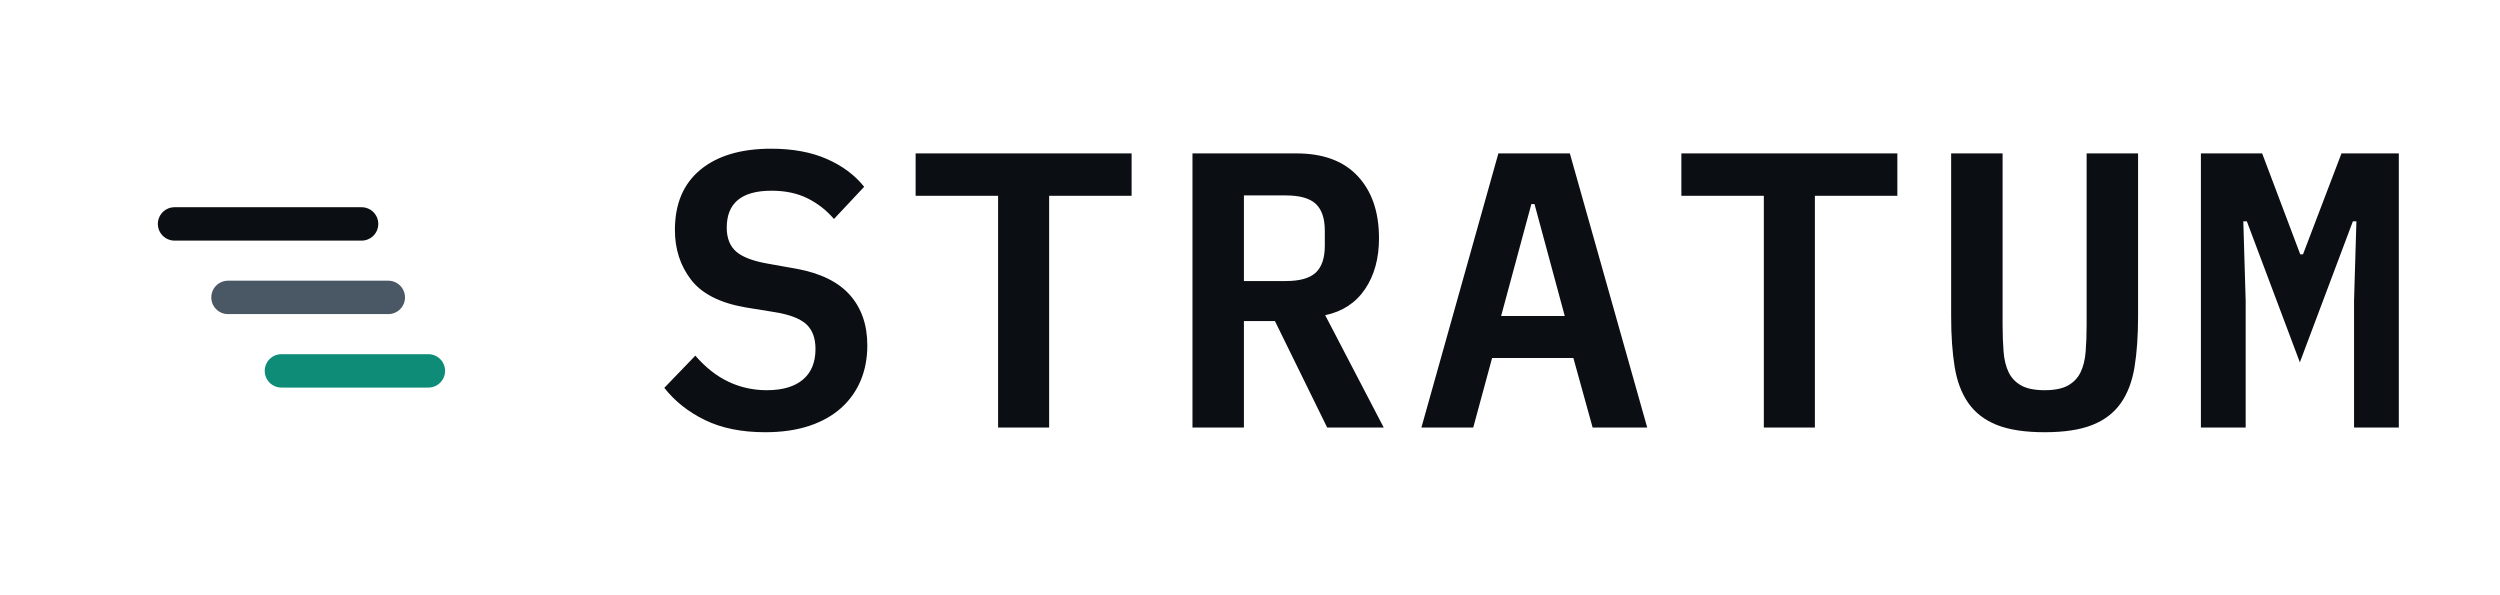
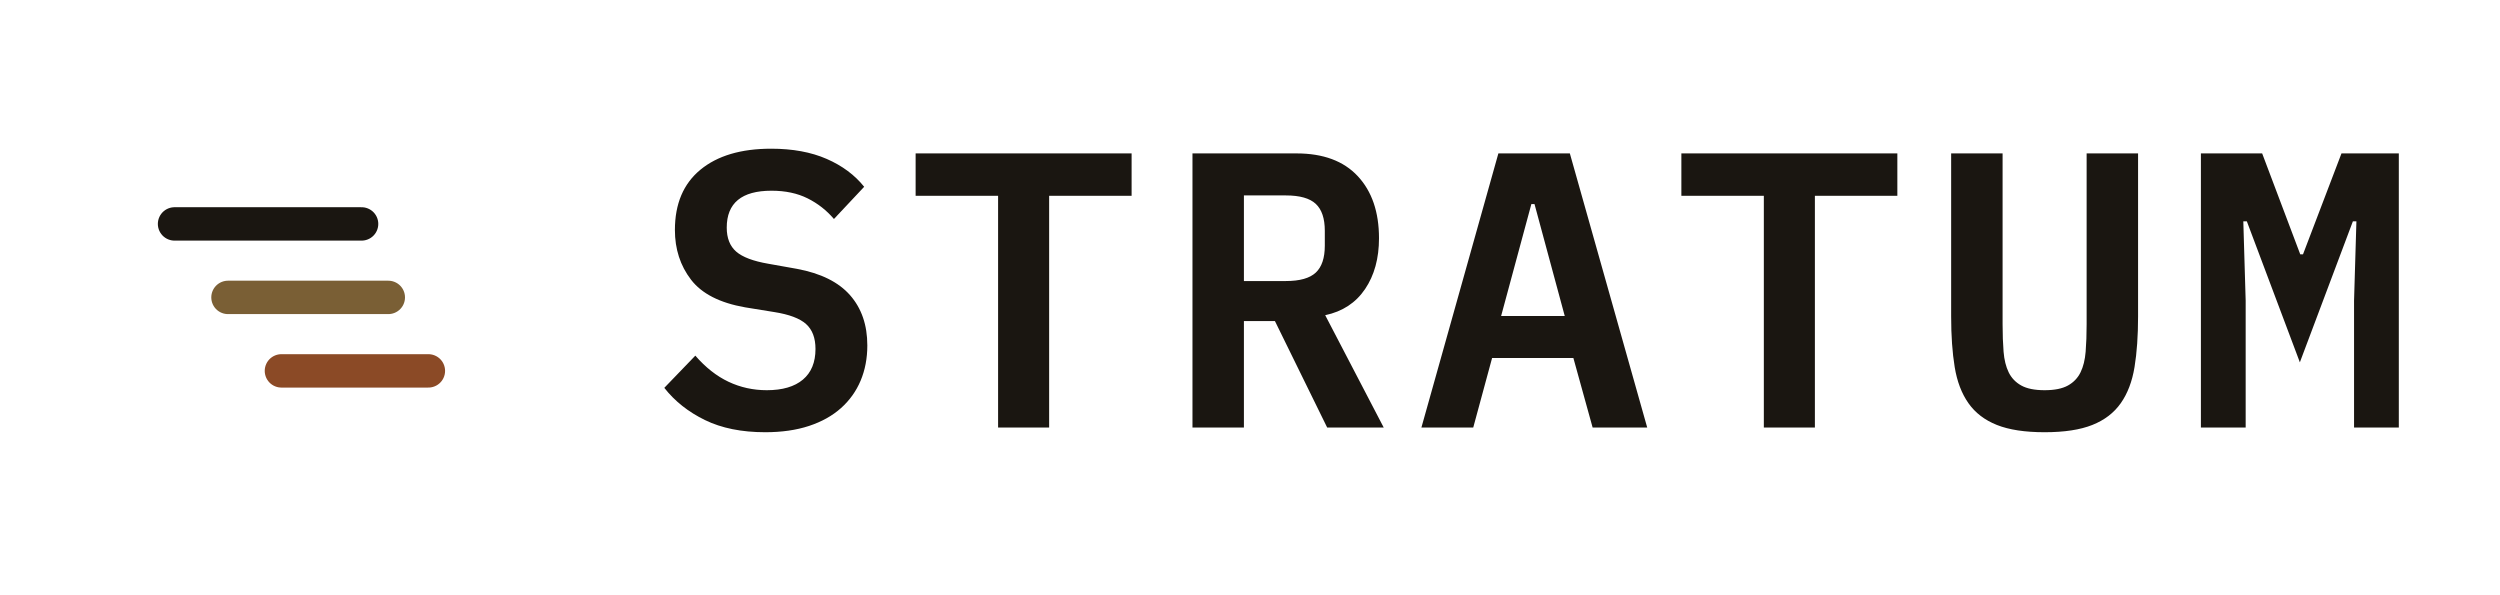
<svg xmlns="http://www.w3.org/2000/svg" viewBox="0 0 269 64" width="269" height="64" role="img" aria-label="Stratum">
  <g transform="translate(8,9) scale(0.71875)">
-     <line x1="15" y1="21" x2="43" y2="21" stroke="#0B0E13" stroke-width="5" stroke-linecap="round" />
-     <line x1="23" y1="32" x2="47" y2="32" stroke="#4A5765" stroke-width="5" stroke-linecap="round" />
-     <line x1="31" y1="43" x2="53" y2="43" stroke="#0E8C77" stroke-width="5" stroke-linecap="round" />
+     <line x1="15" y1="21" x2="43" y2="21" stroke="#1A1611" stroke-width="5" stroke-linecap="round" />
+     <line x1="23" y1="32" x2="47" y2="32" stroke="#7A5F35" stroke-width="5" stroke-linecap="round" />
+     <line x1="31" y1="43" x2="53" y2="43" stroke="#8B4A26" stroke-width="5" stroke-linecap="round" />
  </g>
-   <path transform="translate(70,46) scale(0.4225352)" d="M29.200 1.200L29.200 1.200Q20.200 1.200 13.850-1.900Q7.500-5 3.500-10.100L3.500-10.100L11.400-18.300Q15.300-13.800 19.850-11.650Q24.400-9.500 29.600-9.500L29.600-9.500Q35.600-9.500 38.800-12.200Q42-14.900 42-20L42-20Q42-24.200 39.600-26.350Q37.200-28.500 31.500-29.400L31.500-29.400L24.100-30.600Q14.400-32.300 10.300-37.650Q6.200-43 6.200-50.300L6.200-50.300Q6.200-60.300 12.700-65.650Q19.200-71 30.700-71L30.700-71Q38.900-71 44.850-68.400Q50.800-65.800 54.400-61.300L54.400-61.300L46.700-53.100Q43.900-56.400 40-58.350Q36.100-60.300 30.800-60.300L30.800-60.300Q19.400-60.300 19.400-50.900L19.400-50.900Q19.400-46.900 21.800-44.800Q24.200-42.700 30-41.700L30-41.700L37.300-40.400Q46.400-38.700 50.800-33.700Q55.200-28.700 55.200-20.900L55.200-20.900Q55.200-16 53.500-11.950Q51.800-7.900 48.500-4.950Q45.200-2 40.350-0.400Q35.500 1.200 29.200 1.200Z M122.500-59L101.500-59L101.500 0L88.500 0L88.500-59L67.500-59L67.500-69.800L122.500-69.800L122.500-59Z M151.100-27.100L151.100 0L138 0L138-69.800L164.500-69.800Q174.700-69.800 180.100-64Q185.500-58.200 185.500-48.200L185.500-48.200Q185.500-40.500 181.950-35.250Q178.400-30 171.800-28.600L171.800-28.600L186.700 0L172.300 0L159-27.100L151.100-27.100ZM151.100-37.300L161.800-37.300Q167.100-37.300 169.400-39.450Q171.700-41.600 171.700-46.300L171.700-46.300L171.700-50.100Q171.700-54.800 169.400-56.950Q167.100-59.100 161.800-59.100L161.800-59.100L151.100-59.100L151.100-37.300Z M253.800 0L239.900 0L235-17.700L214.300-17.700L209.500 0L196.300 0L215.900-69.800L234.100-69.800L253.800 0ZM232.800-28.400L225.100-56.900L224.300-56.900L216.600-28.400L232.800-28.400Z M317.500-59L296.500-59L296.500 0L283.500 0L283.500-59L262.500-59L262.500-69.800L317.500-69.800L317.500-59Z M331.200-69.800L344.300-69.800L344.300-26.300Q344.300-22.400 344.550-19.300Q344.800-16.200 345.850-14.050Q346.900-11.900 349.050-10.700Q351.200-9.500 355-9.500L355-9.500Q358.800-9.500 360.950-10.700Q363.100-11.900 364.150-14.050Q365.200-16.200 365.450-19.300Q365.700-22.400 365.700-26.300L365.700-26.300L365.700-69.800L378.800-69.800L378.800-28.300Q378.800-20.900 377.900-15.400Q377-9.900 374.400-6.200Q371.800-2.500 367.150-0.650Q362.500 1.200 355 1.200L355 1.200Q347.500 1.200 342.850-0.650Q338.200-2.500 335.600-6.200Q333-9.900 332.100-15.400Q331.200-20.900 331.200-28.300L331.200-28.300L331.200-69.800Z M433.800 0L433.800-32.300L434.400-52.500L433.500-52.500L420-16.600L406.500-52.500L405.600-52.500L406.200-32.300L406.200 0L394.800 0L394.800-69.800L410.400-69.800L420.100-44.100L420.800-44.100L430.600-69.800L445.200-69.800L445.200 0L433.800 0Z" fill="#0B0E13" />
+   <path transform="translate(70,46) scale(0.4225352)" d="M29.200 1.200L29.200 1.200Q20.200 1.200 13.850-1.900Q7.500-5 3.500-10.100L3.500-10.100L11.400-18.300Q15.300-13.800 19.850-11.650Q24.400-9.500 29.600-9.500L29.600-9.500Q35.600-9.500 38.800-12.200Q42-14.900 42-20L42-20Q42-24.200 39.600-26.350Q37.200-28.500 31.500-29.400L31.500-29.400L24.100-30.600Q14.400-32.300 10.300-37.650Q6.200-43 6.200-50.300L6.200-50.300Q6.200-60.300 12.700-65.650Q19.200-71 30.700-71L30.700-71Q38.900-71 44.850-68.400Q50.800-65.800 54.400-61.300L54.400-61.300L46.700-53.100Q43.900-56.400 40-58.350Q36.100-60.300 30.800-60.300L30.800-60.300Q19.400-60.300 19.400-50.900L19.400-50.900Q19.400-46.900 21.800-44.800Q24.200-42.700 30-41.700L30-41.700L37.300-40.400Q46.400-38.700 50.800-33.700Q55.200-28.700 55.200-20.900L55.200-20.900Q55.200-16 53.500-11.950Q51.800-7.900 48.500-4.950Q45.200-2 40.350-0.400Q35.500 1.200 29.200 1.200Z M122.500-59L101.500-59L101.500 0L88.500 0L88.500-59L67.500-59L67.500-69.800L122.500-69.800L122.500-59Z M151.100-27.100L151.100 0L138 0L138-69.800L164.500-69.800Q174.700-69.800 180.100-64Q185.500-58.200 185.500-48.200L185.500-48.200Q185.500-40.500 181.950-35.250Q178.400-30 171.800-28.600L171.800-28.600L186.700 0L172.300 0L159-27.100L151.100-27.100ZM151.100-37.300L161.800-37.300Q167.100-37.300 169.400-39.450Q171.700-41.600 171.700-46.300L171.700-46.300L171.700-50.100Q171.700-54.800 169.400-56.950Q167.100-59.100 161.800-59.100L161.800-59.100L151.100-59.100L151.100-37.300Z M253.800 0L239.900 0L235-17.700L214.300-17.700L209.500 0L196.300 0L215.900-69.800L234.100-69.800L253.800 0ZM232.800-28.400L225.100-56.900L224.300-56.900L216.600-28.400L232.800-28.400Z M317.500-59L296.500-59L296.500 0L283.500 0L283.500-59L262.500-59L262.500-69.800L317.500-69.800L317.500-59Z M331.200-69.800L344.300-69.800L344.300-26.300Q344.300-22.400 344.550-19.300Q344.800-16.200 345.850-14.050Q346.900-11.900 349.050-10.700Q351.200-9.500 355-9.500L355-9.500Q358.800-9.500 360.950-10.700Q363.100-11.900 364.150-14.050Q365.200-16.200 365.450-19.300Q365.700-22.400 365.700-26.300L365.700-26.300L365.700-69.800L378.800-69.800L378.800-28.300Q378.800-20.900 377.900-15.400Q377-9.900 374.400-6.200Q371.800-2.500 367.150-0.650Q362.500 1.200 355 1.200L355 1.200Q347.500 1.200 342.850-0.650Q338.200-2.500 335.600-6.200Q333-9.900 332.100-15.400Q331.200-20.900 331.200-28.300L331.200-28.300L331.200-69.800Z M433.800 0L433.800-32.300L434.400-52.500L433.500-52.500L420-16.600L406.500-52.500L405.600-52.500L406.200-32.300L406.200 0L394.800 0L394.800-69.800L410.400-69.800L420.100-44.100L420.800-44.100L430.600-69.800L445.200-69.800L445.200 0L433.800 0Z" fill="#1A1611" />
</svg>
